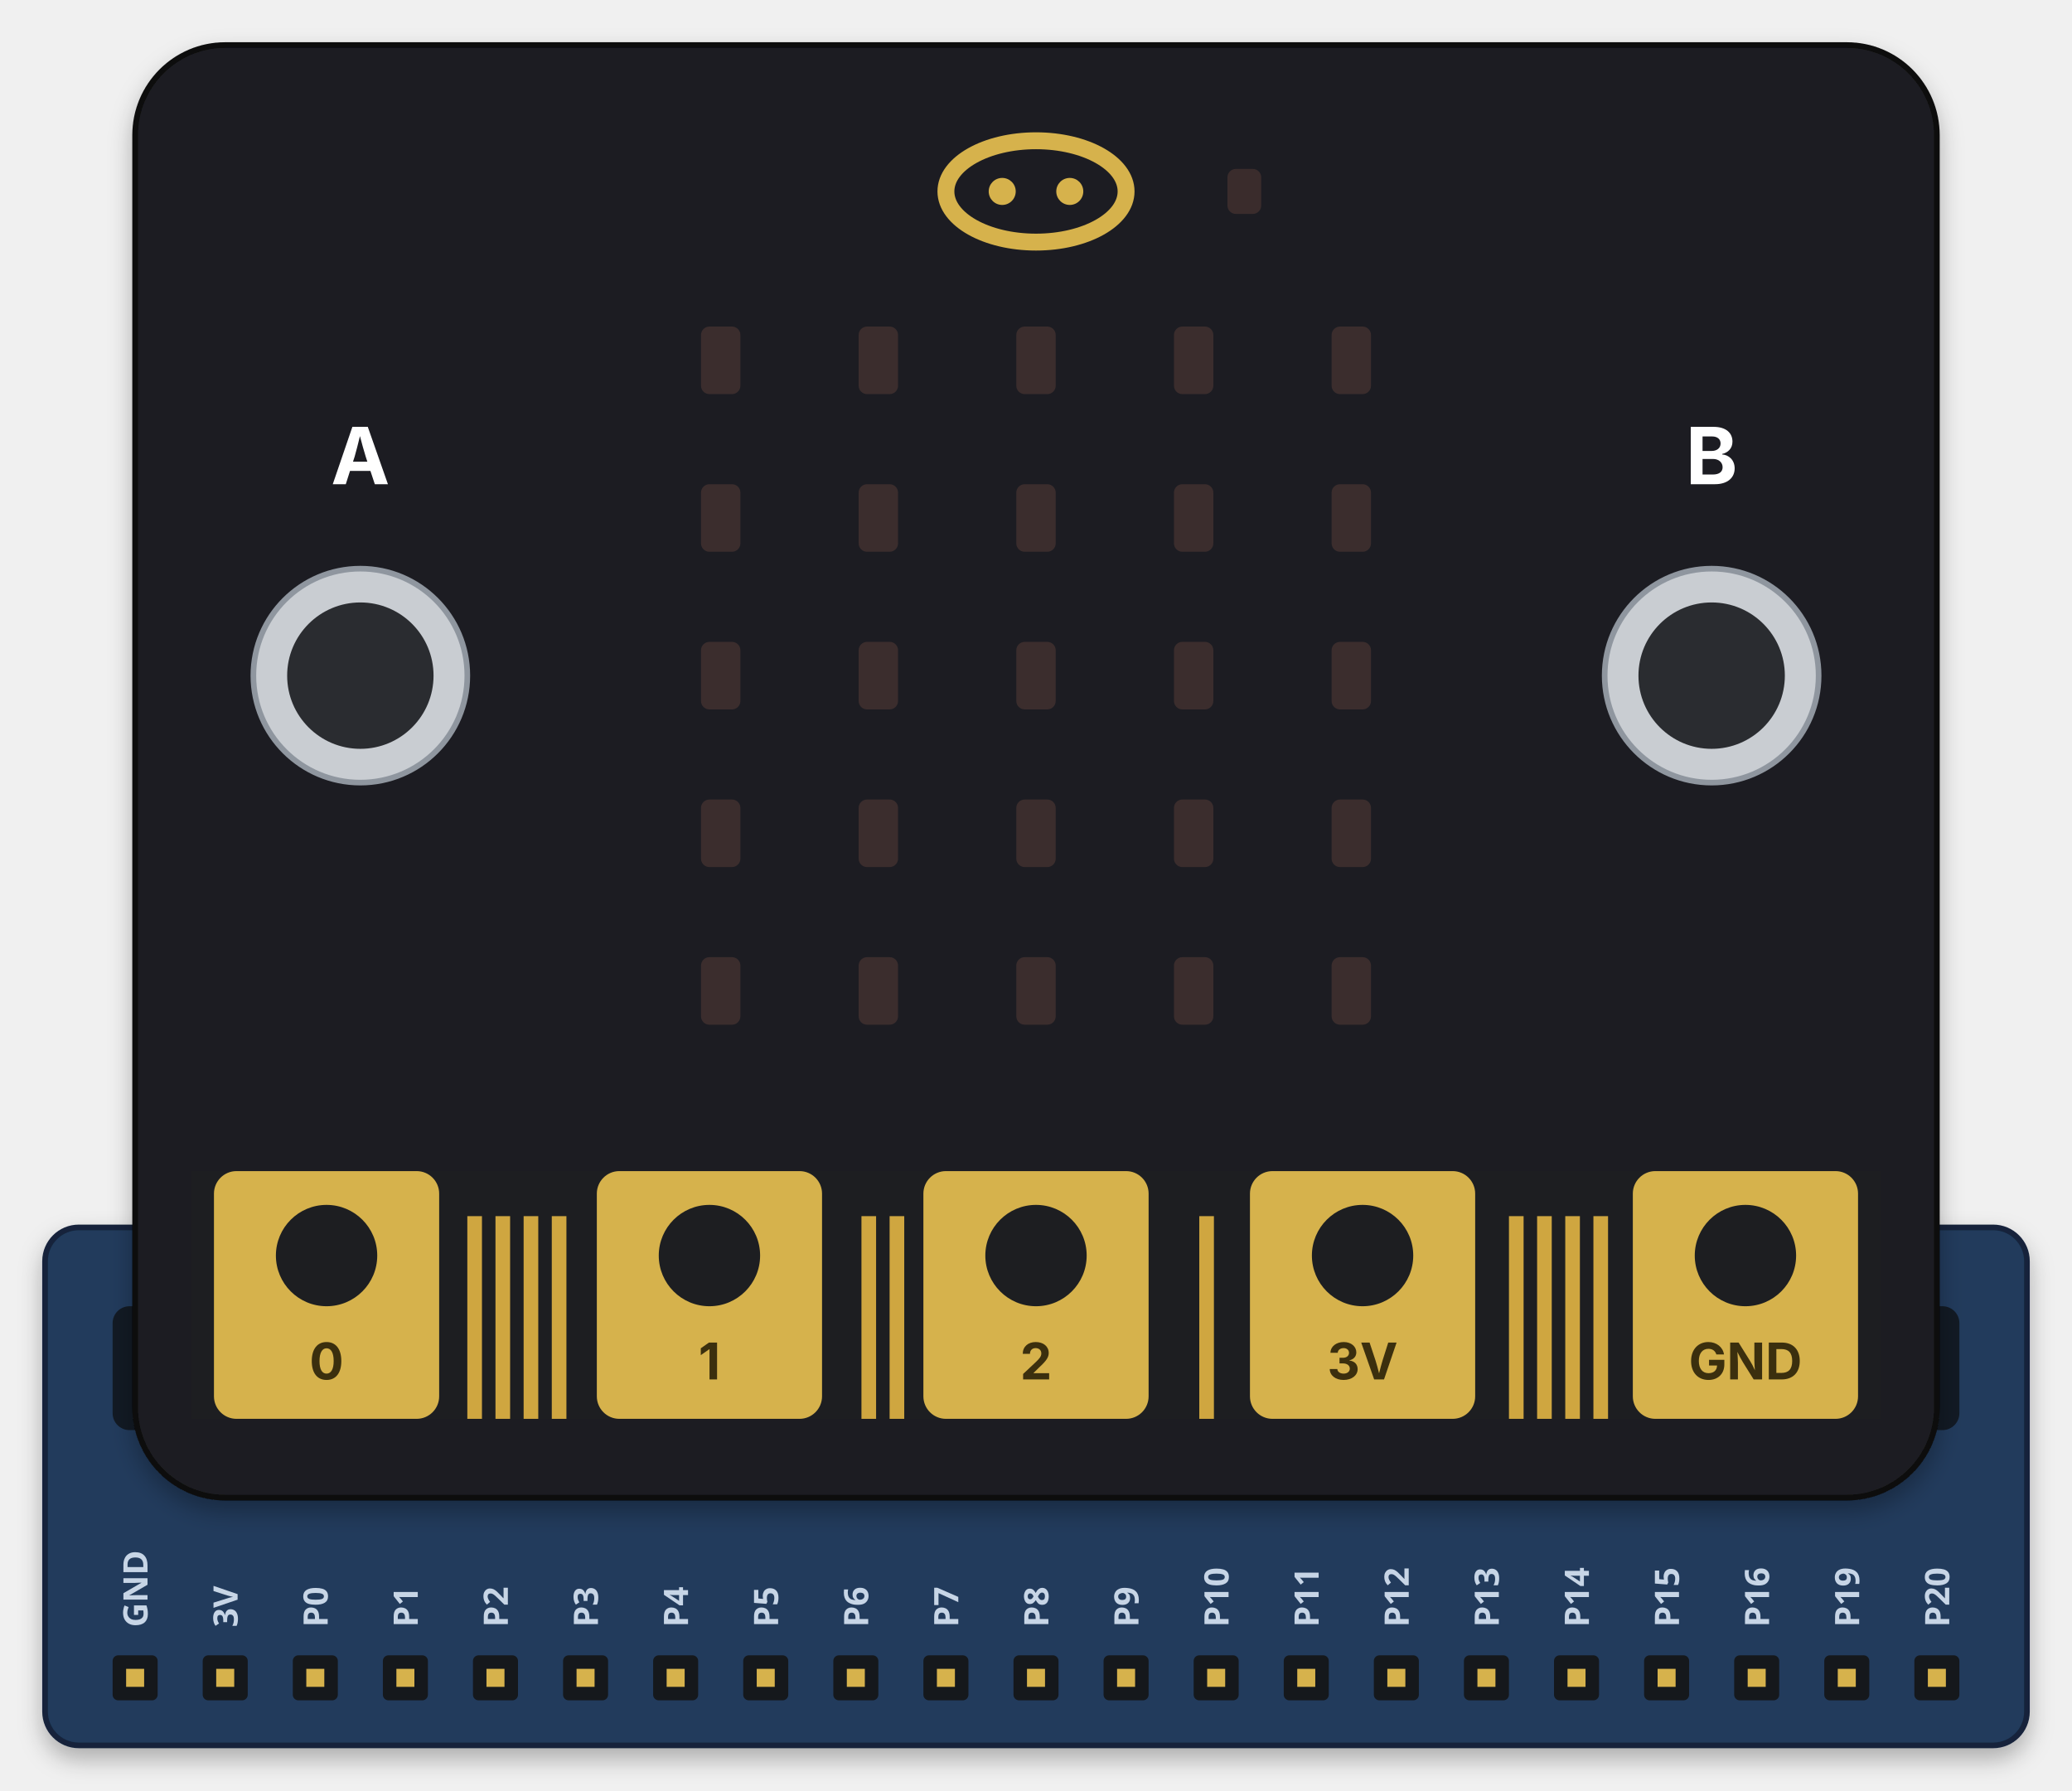
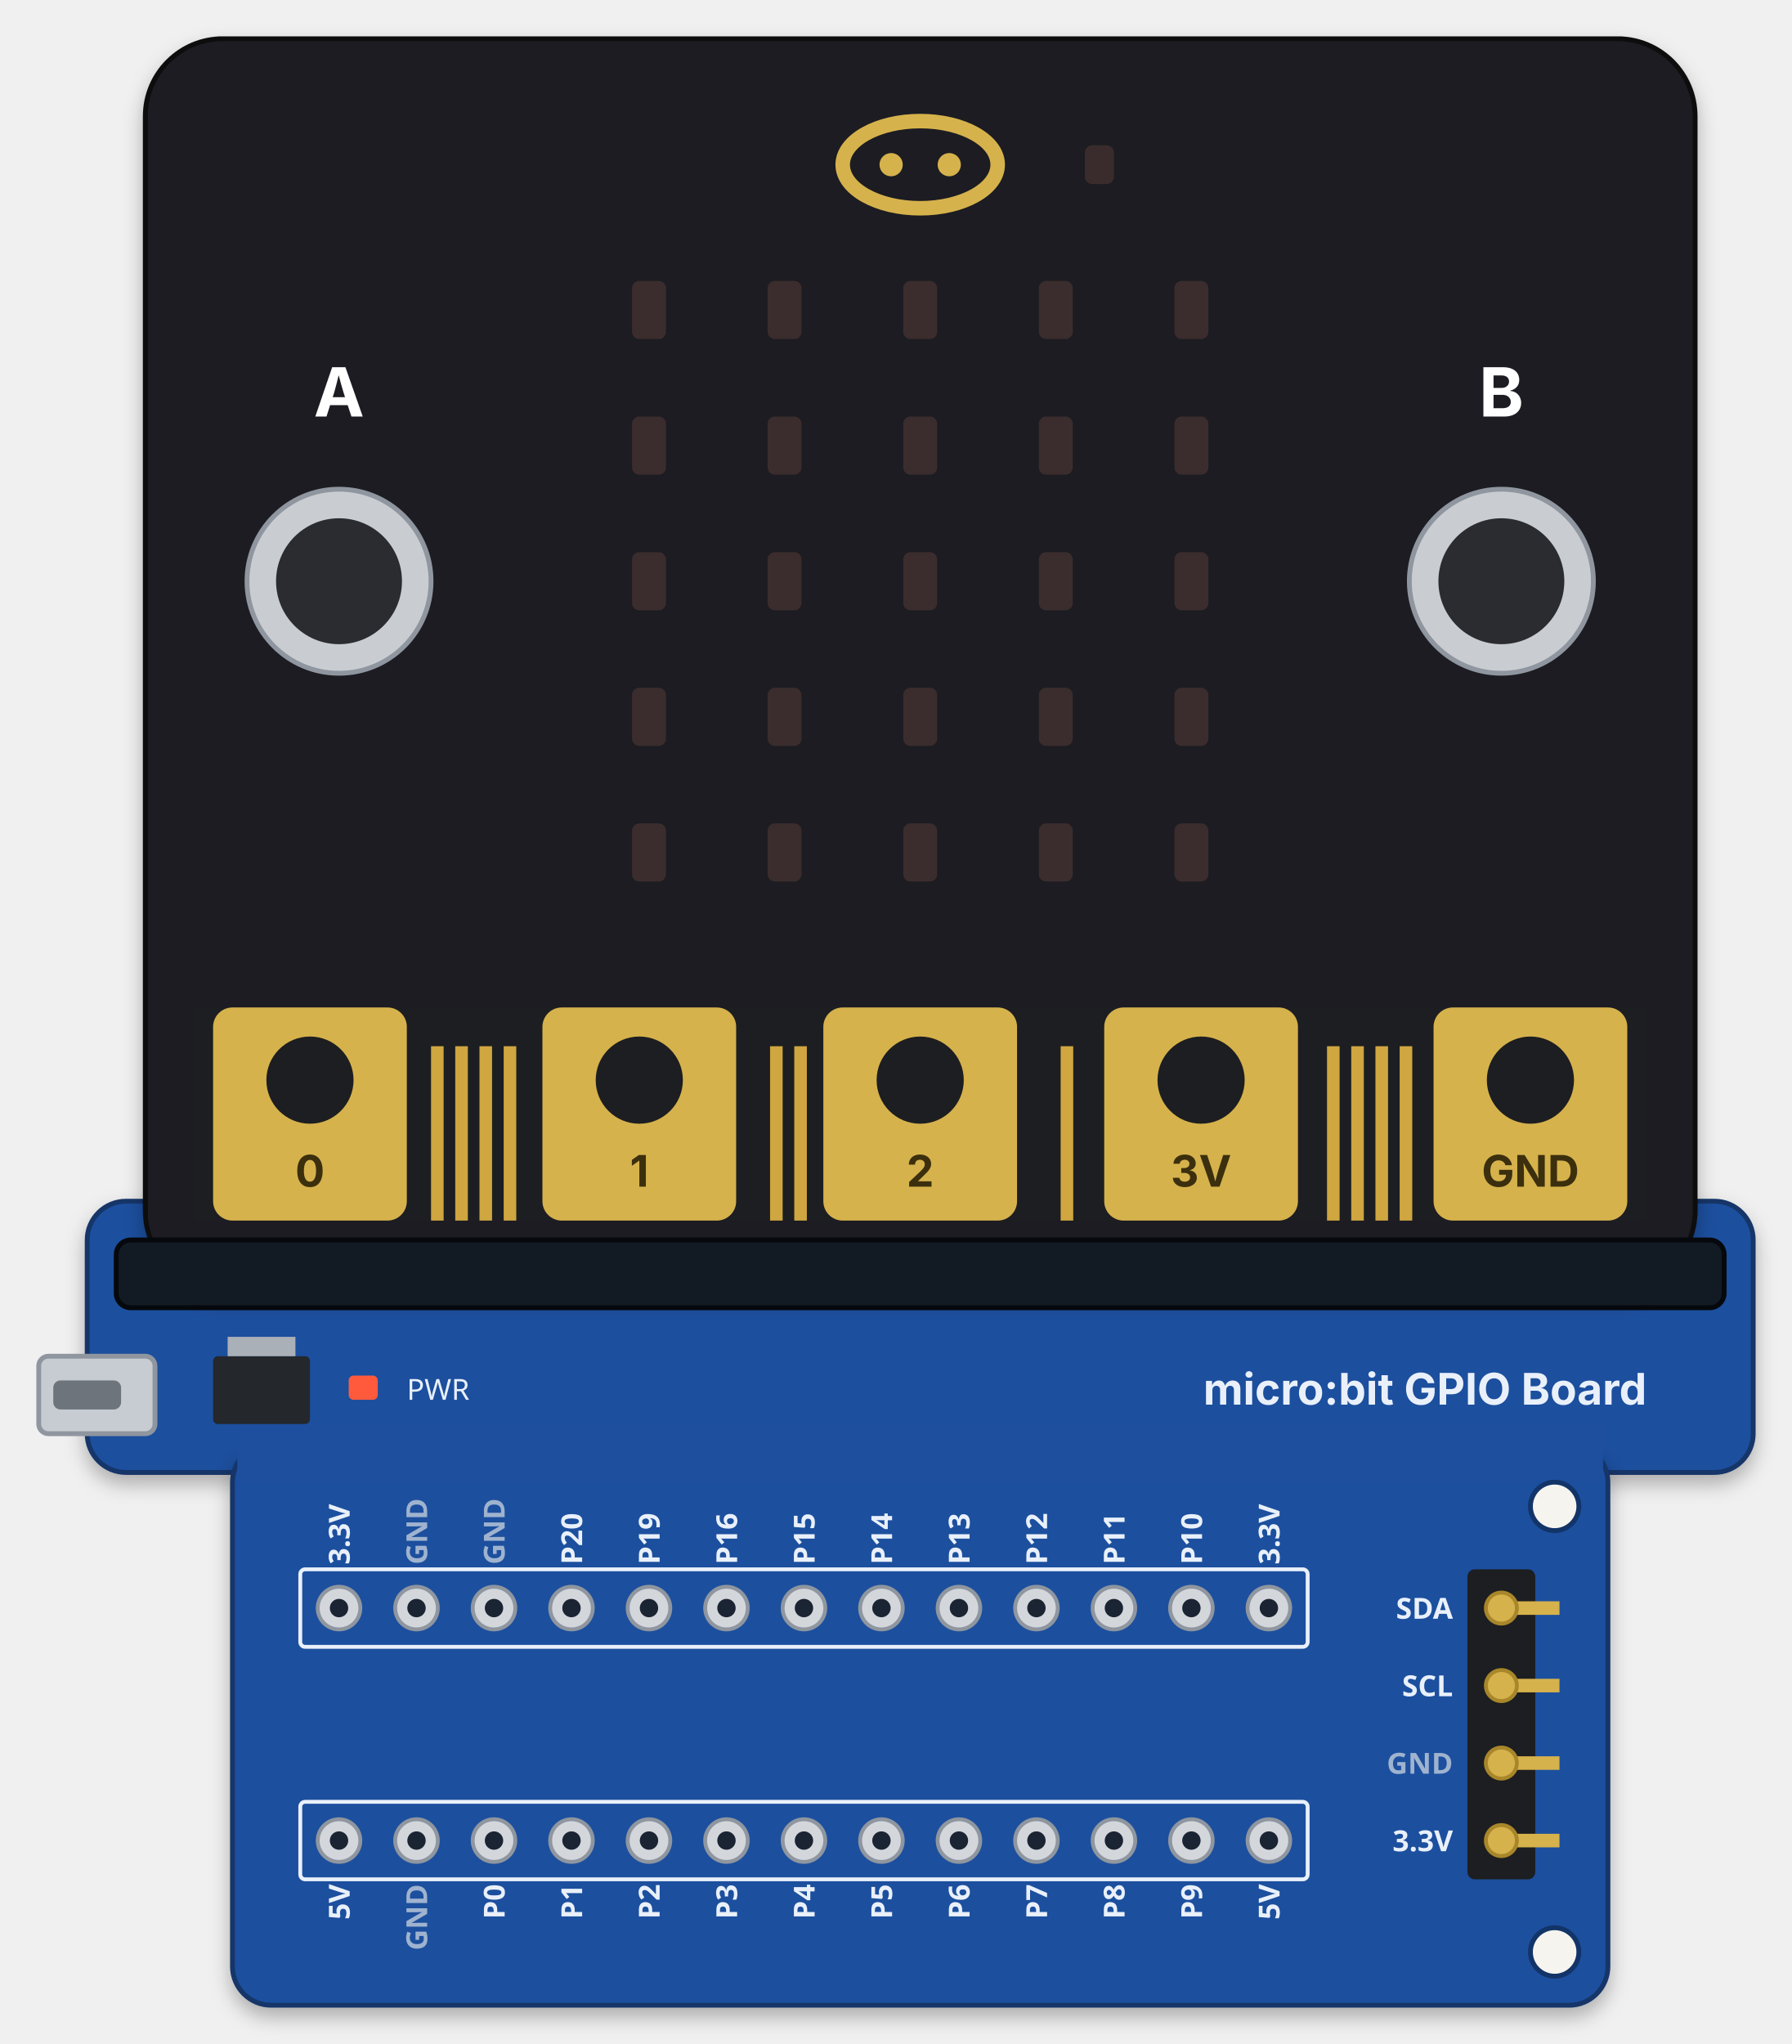
- <svg xmlns="http://www.w3.org/2000/svg" viewBox="176 302 368 318" width="368" height="318">
+ <svg xmlns="http://www.w3.org/2000/svg" viewBox="130 268 370 422" width="370" height="422">
  <defs>
    <radialGradient id="glow-red">
      <stop offset="0" stop-color="#ff4b3a" stop-opacity=".8" />
      <stop offset=".45" stop-color="#ff4b3a" stop-opacity=".35" />
      <stop offset="1" stop-color="#ff4b3a" stop-opacity="0" />
    </radialGradient>
    <radialGradient id="glow-amber">
      <stop offset="0" stop-color="#ffb000" stop-opacity=".8" />
      <stop offset=".45" stop-color="#ffb000" stop-opacity=".35" />
      <stop offset="1" stop-color="#ffb000" stop-opacity="0" />
    </radialGradient>
    <radialGradient id="glow-green">
      <stop offset="0" stop-color="#3ddc6a" stop-opacity=".8" />
      <stop offset=".45" stop-color="#3ddc6a" stop-opacity=".35" />
      <stop offset="1" stop-color="#3ddc6a" stop-opacity="0" />
    </radialGradient>
    <radialGradient id="glow-mbit">
      <stop offset="0" stop-color="#ff3a22" stop-opacity=".8" />
      <stop offset=".45" stop-color="#ff3a22" stop-opacity=".35" />
      <stop offset="1" stop-color="#ff3a22" stop-opacity="0" />
    </radialGradient>
    <radialGradient id="glow-blue">
      <stop offset="0" stop-color="#4d8dff" stop-opacity=".8" />
      <stop offset=".45" stop-color="#4d8dff" stop-opacity=".35" />
      <stop offset="1" stop-color="#4d8dff" stop-opacity="0" />
    </radialGradient>
    <radialGradient id="glow-white">
      <stop offset="0" stop-color="#fff6d8" stop-opacity=".8" />
      <stop offset=".45" stop-color="#fff6d8" stop-opacity=".35" />
      <stop offset="1" stop-color="#fff6d8" stop-opacity="0" />
    </radialGradient>
    <filter id="lift" x="-30%" y="-30%" width="160%" height="160%">
      <feDropShadow dx="0" dy="2" stdDeviation="2" flood-opacity=".28" />
    </filter>
    <pattern id="mesh" width="4" height="4" patternUnits="userSpaceOnUse">
      <circle cx="2" cy="2" r=".9" fill="#7d848c" />
    </pattern>
  </defs>
  <g class="board microbit">
-     <rect x="184" y="520" width="352" height="92" rx="6" fill="#203a5c" stroke="#13243a" filter="url(#lift)" />
-     <rect x="196" y="534" width="328" height="22" rx="3" fill="#121a24" />
-     <rect x="200" y="310" width="320" height="258" rx="16" fill="#1d1e21" stroke="#0b0b0c" filter="url(#lift)" />
-     <ellipse cx="360" cy="336" rx="16" ry="9" fill="none" stroke="#d6b24c" stroke-width="3" />
-     <circle cx="354" cy="336" r="2.4" fill="#d6b24c" />
-     <circle cx="366" cy="336" r="2.4" fill="#d6b24c" />
-     <rect x="394" y="332" width="6" height="8" rx="1.5" fill="#3a2c2c" />
-     <circle cx="240" cy="422" r="19" fill="#c9cdd2" stroke="#8f969f" />
-     <circle cx="240" cy="422" r="13" fill="#2a2c30" />
-     <text x="240" y="388" font-size="14" font-weight="700" fill="#fff" text-anchor="middle" font-family="Inter">A</text>
-     <circle cx="480" cy="422" r="19" fill="#c9cdd2" stroke="#8f969f" />
-     <circle cx="480" cy="422" r="13" fill="#2a2c30" />
-     <text x="480" y="388" font-size="14" font-weight="700" fill="#fff" text-anchor="middle" font-family="Inter">B</text>
-     <rect x="300.5" y="360" width="7" height="12" rx="1.5" fill="#3b2d2d" />
-     <rect x="328.5" y="360" width="7" height="12" rx="1.5" fill="#3b2d2d" />
-     <rect x="356.5" y="360" width="7" height="12" rx="1.5" fill="#3b2d2d" />
-     <rect x="384.5" y="360" width="7" height="12" rx="1.5" fill="#3b2d2d" />
-     <rect x="412.5" y="360" width="7" height="12" rx="1.5" fill="#3b2d2d" />
-     <rect x="300.5" y="388" width="7" height="12" rx="1.5" fill="#3b2d2d" />
-     <rect x="328.5" y="388" width="7" height="12" rx="1.5" fill="#3b2d2d" />
-     <rect x="356.5" y="388" width="7" height="12" rx="1.5" fill="#3b2d2d" />
-     <rect x="384.5" y="388" width="7" height="12" rx="1.5" fill="#3b2d2d" />
-     <rect x="412.5" y="388" width="7" height="12" rx="1.5" fill="#3b2d2d" />
-     <rect x="300.5" y="416" width="7" height="12" rx="1.5" fill="#3b2d2d" />
-     <rect x="328.5" y="416" width="7" height="12" rx="1.5" fill="#3b2d2d" />
-     <rect x="356.5" y="416" width="7" height="12" rx="1.5" fill="#3b2d2d" />
-     <rect x="384.5" y="416" width="7" height="12" rx="1.5" fill="#3b2d2d" />
-     <rect x="412.5" y="416" width="7" height="12" rx="1.5" fill="#3b2d2d" />
-     <rect x="300.5" y="444" width="7" height="12" rx="1.5" fill="#3b2d2d" />
-     <rect x="328.5" y="444" width="7" height="12" rx="1.5" fill="#3b2d2d" />
-     <rect x="356.5" y="444" width="7" height="12" rx="1.5" fill="#3b2d2d" />
-     <rect x="384.5" y="444" width="7" height="12" rx="1.5" fill="#3b2d2d" />
-     <rect x="412.5" y="444" width="7" height="12" rx="1.5" fill="#3b2d2d" />
-     <rect x="300.5" y="472" width="7" height="12" rx="1.5" fill="#3b2d2d" />
-     <rect x="328.5" y="472" width="7" height="12" rx="1.5" fill="#3b2d2d" />
-     <rect x="356.5" y="472" width="7" height="12" rx="1.5" fill="#3b2d2d" />
-     <rect x="384.5" y="472" width="7" height="12" rx="1.5" fill="#3b2d2d" />
-     <rect x="412.5" y="472" width="7" height="12" rx="1.5" fill="#3b2d2d" />
-     <rect x="210" y="510" width="300" height="44" fill="#1d1e21" />
-     <rect x="259" y="518" width="2.6" height="36" fill="#cfa640" />
-     <rect x="264" y="518" width="2.6" height="36" fill="#cfa640" />
-     <rect x="269" y="518" width="2.6" height="36" fill="#cfa640" />
-     <rect x="274" y="518" width="2.6" height="36" fill="#cfa640" />
-     <rect x="329" y="518" width="2.6" height="36" fill="#cfa640" />
-     <rect x="334" y="518" width="2.6" height="36" fill="#cfa640" />
-     <rect x="389" y="518" width="2.6" height="36" fill="#cfa640" />
-     <rect x="444" y="518" width="2.6" height="36" fill="#cfa640" />
-     <rect x="449" y="518" width="2.6" height="36" fill="#cfa640" />
-     <rect x="454" y="518" width="2.6" height="36" fill="#cfa640" />
-     <rect x="459" y="518" width="2.6" height="36" fill="#cfa640" />
-     <rect x="214" y="510" width="40" height="44" rx="4" fill="#d6b24c" />
-     <circle cx="234" cy="525" r="9" fill="#1d1e21" />
-     <text x="234" y="547" font-size="9" font-weight="700" fill="#3b2f0e" text-anchor="middle" font-family="Inter">0</text>
-     <rect x="282" y="510" width="40" height="44" rx="4" fill="#d6b24c" />
-     <circle cx="302" cy="525" r="9" fill="#1d1e21" />
-     <text x="302" y="547" font-size="9" font-weight="700" fill="#3b2f0e" text-anchor="middle" font-family="Inter">1</text>
-     <rect x="340" y="510" width="40" height="44" rx="4" fill="#d6b24c" />
-     <circle cx="360" cy="525" r="9" fill="#1d1e21" />
-     <text x="360" y="547" font-size="9" font-weight="700" fill="#3b2f0e" text-anchor="middle" font-family="Inter">2</text>
-     <rect x="398" y="510" width="40" height="44" rx="4" fill="#d6b24c" />
-     <circle cx="418" cy="525" r="9" fill="#1d1e21" />
-     <text x="418" y="547" font-size="9" font-weight="700" fill="#3b2f0e" text-anchor="middle" font-family="Inter">3V</text>
-     <rect x="466" y="510" width="40" height="44" rx="4" fill="#d6b24c" />
-     <circle cx="486" cy="525" r="9" fill="#1d1e21" />
-     <text x="486" y="547" font-size="9" font-weight="700" fill="#3b2f0e" text-anchor="middle" font-family="Inter">GND</text>
-     <rect x="196" y="596" width="8" height="8" rx="1" fill="#15181c" />
-     <rect x="198.4" y="598.4" width="3.2" height="3.2" fill="#d6b24c" />
-     <text transform="translate(202.2,591) rotate(-90)" text-anchor="start" font-size="6" font-family="JetBrains Mono" font-weight="600" fill="#c7d5e6">GND</text>
-     <rect x="212" y="596" width="8" height="8" rx="1" fill="#15181c" />
-     <rect x="214.4" y="598.4" width="3.2" height="3.2" fill="#d6b24c" />
-     <text transform="translate(218.2,591) rotate(-90)" text-anchor="start" font-size="6" font-family="JetBrains Mono" font-weight="600" fill="#c7d5e6">3V</text>
-     <rect x="228" y="596" width="8" height="8" rx="1" fill="#15181c" />
-     <rect x="230.4" y="598.4" width="3.2" height="3.2" fill="#d6b24c" />
-     <text transform="translate(234.2,591) rotate(-90)" text-anchor="start" font-size="6" font-family="JetBrains Mono" font-weight="600" fill="#c7d5e6">P0</text>
-     <rect x="244" y="596" width="8" height="8" rx="1" fill="#15181c" />
-     <rect x="246.4" y="598.4" width="3.2" height="3.2" fill="#d6b24c" />
-     <text transform="translate(250.2,591) rotate(-90)" text-anchor="start" font-size="6" font-family="JetBrains Mono" font-weight="600" fill="#c7d5e6">P1</text>
-     <rect x="260" y="596" width="8" height="8" rx="1" fill="#15181c" />
-     <rect x="262.4" y="598.4" width="3.2" height="3.2" fill="#d6b24c" />
-     <text transform="translate(266.2,591) rotate(-90)" text-anchor="start" font-size="6" font-family="JetBrains Mono" font-weight="600" fill="#c7d5e6">P2</text>
-     <rect x="276" y="596" width="8" height="8" rx="1" fill="#15181c" />
-     <rect x="278.4" y="598.4" width="3.2" height="3.2" fill="#d6b24c" />
-     <text transform="translate(282.2,591) rotate(-90)" text-anchor="start" font-size="6" font-family="JetBrains Mono" font-weight="600" fill="#c7d5e6">P3</text>
-     <rect x="292" y="596" width="8" height="8" rx="1" fill="#15181c" />
-     <rect x="294.4" y="598.4" width="3.2" height="3.2" fill="#d6b24c" />
-     <text transform="translate(298.2,591) rotate(-90)" text-anchor="start" font-size="6" font-family="JetBrains Mono" font-weight="600" fill="#c7d5e6">P4</text>
-     <rect x="308" y="596" width="8" height="8" rx="1" fill="#15181c" />
-     <rect x="310.4" y="598.4" width="3.2" height="3.2" fill="#d6b24c" />
-     <text transform="translate(314.2,591) rotate(-90)" text-anchor="start" font-size="6" font-family="JetBrains Mono" font-weight="600" fill="#c7d5e6">P5</text>
-     <rect x="324" y="596" width="8" height="8" rx="1" fill="#15181c" />
-     <rect x="326.4" y="598.4" width="3.2" height="3.2" fill="#d6b24c" />
-     <text transform="translate(330.2,591) rotate(-90)" text-anchor="start" font-size="6" font-family="JetBrains Mono" font-weight="600" fill="#c7d5e6">P6</text>
-     <rect x="340" y="596" width="8" height="8" rx="1" fill="#15181c" />
-     <rect x="342.4" y="598.4" width="3.2" height="3.2" fill="#d6b24c" />
-     <text transform="translate(346.2,591) rotate(-90)" text-anchor="start" font-size="6" font-family="JetBrains Mono" font-weight="600" fill="#c7d5e6">P7</text>
-     <rect x="356" y="596" width="8" height="8" rx="1" fill="#15181c" />
-     <rect x="358.4" y="598.4" width="3.2" height="3.2" fill="#d6b24c" />
-     <text transform="translate(362.2,591) rotate(-90)" text-anchor="start" font-size="6" font-family="JetBrains Mono" font-weight="600" fill="#c7d5e6">P8</text>
-     <rect x="372" y="596" width="8" height="8" rx="1" fill="#15181c" />
-     <rect x="374.4" y="598.4" width="3.2" height="3.2" fill="#d6b24c" />
-     <text transform="translate(378.2,591) rotate(-90)" text-anchor="start" font-size="6" font-family="JetBrains Mono" font-weight="600" fill="#c7d5e6">P9</text>
-     <rect x="388" y="596" width="8" height="8" rx="1" fill="#15181c" />
-     <rect x="390.4" y="598.4" width="3.2" height="3.2" fill="#d6b24c" />
-     <text transform="translate(394.2,591) rotate(-90)" text-anchor="start" font-size="6" font-family="JetBrains Mono" font-weight="600" fill="#c7d5e6">P10</text>
-     <rect x="404" y="596" width="8" height="8" rx="1" fill="#15181c" />
-     <rect x="406.4" y="598.4" width="3.2" height="3.2" fill="#d6b24c" />
-     <text transform="translate(410.2,591) rotate(-90)" text-anchor="start" font-size="6" font-family="JetBrains Mono" font-weight="600" fill="#c7d5e6">P11</text>
-     <rect x="420" y="596" width="8" height="8" rx="1" fill="#15181c" />
-     <rect x="422.4" y="598.4" width="3.2" height="3.2" fill="#d6b24c" />
-     <text transform="translate(426.2,591) rotate(-90)" text-anchor="start" font-size="6" font-family="JetBrains Mono" font-weight="600" fill="#c7d5e6">P12</text>
-     <rect x="436" y="596" width="8" height="8" rx="1" fill="#15181c" />
-     <rect x="438.4" y="598.4" width="3.2" height="3.2" fill="#d6b24c" />
-     <text transform="translate(442.2,591) rotate(-90)" text-anchor="start" font-size="6" font-family="JetBrains Mono" font-weight="600" fill="#c7d5e6">P13</text>
-     <rect x="452" y="596" width="8" height="8" rx="1" fill="#15181c" />
-     <rect x="454.4" y="598.4" width="3.2" height="3.2" fill="#d6b24c" />
-     <text transform="translate(458.2,591) rotate(-90)" text-anchor="start" font-size="6" font-family="JetBrains Mono" font-weight="600" fill="#c7d5e6">P14</text>
-     <rect x="468" y="596" width="8" height="8" rx="1" fill="#15181c" />
-     <rect x="470.4" y="598.4" width="3.2" height="3.2" fill="#d6b24c" />
-     <text transform="translate(474.2,591) rotate(-90)" text-anchor="start" font-size="6" font-family="JetBrains Mono" font-weight="600" fill="#c7d5e6">P15</text>
-     <rect x="484" y="596" width="8" height="8" rx="1" fill="#15181c" />
-     <rect x="486.4" y="598.4" width="3.2" height="3.2" fill="#d6b24c" />
-     <text transform="translate(490.2,591) rotate(-90)" text-anchor="start" font-size="6" font-family="JetBrains Mono" font-weight="600" fill="#c7d5e6">P16</text>
-     <rect x="500" y="596" width="8" height="8" rx="1" fill="#15181c" />
-     <rect x="502.4" y="598.4" width="3.2" height="3.2" fill="#d6b24c" />
-     <text transform="translate(506.2,591) rotate(-90)" text-anchor="start" font-size="6" font-family="JetBrains Mono" font-weight="600" fill="#c7d5e6">P19</text>
-     <rect x="516" y="596" width="8" height="8" rx="1" fill="#15181c" />
-     <rect x="518.4" y="598.4" width="3.2" height="3.2" fill="#d6b24c" />
-     <text transform="translate(522.2,591) rotate(-90)" text-anchor="start" font-size="6" font-family="JetBrains Mono" font-weight="600" fill="#c7d5e6">P20</text>
+     <rect x="148" y="516" width="344" height="56" rx="8" fill="#1d4f9e" stroke="#123468" filter="url(#lift)" />
+     <rect x="178" y="566" width="284" height="116" rx="8" fill="#1d4f9e" stroke="#123468" filter="url(#lift)" />
+     <rect x="179" y="562" width="282" height="12" fill="#1d4f9e" />
+     <circle cx="451" cy="579" r="5" fill="#f6f4ef" stroke="#123468" />
+     <circle cx="451" cy="671" r="5" fill="#f6f4ef" stroke="#123468" />
+     <rect x="138" y="548" width="24" height="16" rx="2" fill="#c7ccd2" stroke="#8f969f" />
+     <rect x="141" y="553" width="14" height="6" rx="1.5" fill="#6d747c" />
+     <rect x="174" y="548" width="20" height="14" rx="1" fill="#24272b" />
+     <rect x="177" y="544" width="14" height="4" fill="#aab0b7" />
+     <rect x="202" y="552" width="6" height="5" rx="1" fill="#ff5a3c" />
+     <text x="214" y="557" font-size="6" fill="#e9f0fa" font-family="JetBrains Mono">PWR</text>
+     <text x="470" y="558" font-size="9" font-weight="700" fill="#e9f0fa" text-anchor="end" font-family="Inter">micro:bit GPIO Board</text>
+     <rect x="160" y="276" width="320" height="258" rx="16" fill="#1d1e21" stroke="#0b0b0c" filter="url(#lift)" />
+     <ellipse cx="320" cy="302" rx="16" ry="9" fill="none" stroke="#d6b24c" stroke-width="3" />
+     <circle cx="314" cy="302" r="2.4" fill="#d6b24c" />
+     <circle cx="326" cy="302" r="2.4" fill="#d6b24c" />
+     <rect x="354" y="298" width="6" height="8" rx="1.5" fill="#3a2c2c" />
+     <circle cx="200" cy="388" r="19" fill="#c9cdd2" stroke="#8f969f" />
+     <circle cx="200" cy="388" r="13" fill="#2a2c30" />
+     <text x="200" y="354" font-size="14" font-weight="700" fill="#fff" text-anchor="middle" font-family="Inter">A</text>
+     <circle cx="440" cy="388" r="19" fill="#c9cdd2" stroke="#8f969f" />
+     <circle cx="440" cy="388" r="13" fill="#2a2c30" />
+     <text x="440" y="354" font-size="14" font-weight="700" fill="#fff" text-anchor="middle" font-family="Inter">B</text>
+     <rect x="260.5" y="326" width="7" height="12" rx="1.5" fill="#3b2d2d" />
+     <rect x="288.5" y="326" width="7" height="12" rx="1.5" fill="#3b2d2d" />
+     <rect x="316.5" y="326" width="7" height="12" rx="1.5" fill="#3b2d2d" />
+     <rect x="344.5" y="326" width="7" height="12" rx="1.5" fill="#3b2d2d" />
+     <rect x="372.5" y="326" width="7" height="12" rx="1.5" fill="#3b2d2d" />
+     <rect x="260.5" y="354" width="7" height="12" rx="1.5" fill="#3b2d2d" />
+     <rect x="288.5" y="354" width="7" height="12" rx="1.5" fill="#3b2d2d" />
+     <rect x="316.5" y="354" width="7" height="12" rx="1.5" fill="#3b2d2d" />
+     <rect x="344.5" y="354" width="7" height="12" rx="1.5" fill="#3b2d2d" />
+     <rect x="372.5" y="354" width="7" height="12" rx="1.5" fill="#3b2d2d" />
+     <rect x="260.5" y="382" width="7" height="12" rx="1.5" fill="#3b2d2d" />
+     <rect x="288.5" y="382" width="7" height="12" rx="1.5" fill="#3b2d2d" />
+     <rect x="316.5" y="382" width="7" height="12" rx="1.5" fill="#3b2d2d" />
+     <rect x="344.5" y="382" width="7" height="12" rx="1.5" fill="#3b2d2d" />
+     <rect x="372.5" y="382" width="7" height="12" rx="1.5" fill="#3b2d2d" />
+     <rect x="260.5" y="410" width="7" height="12" rx="1.5" fill="#3b2d2d" />
+     <rect x="288.5" y="410" width="7" height="12" rx="1.5" fill="#3b2d2d" />
+     <rect x="316.5" y="410" width="7" height="12" rx="1.5" fill="#3b2d2d" />
+     <rect x="344.5" y="410" width="7" height="12" rx="1.5" fill="#3b2d2d" />
+     <rect x="372.5" y="410" width="7" height="12" rx="1.5" fill="#3b2d2d" />
+     <rect x="260.5" y="438" width="7" height="12" rx="1.5" fill="#3b2d2d" />
+     <rect x="288.5" y="438" width="7" height="12" rx="1.5" fill="#3b2d2d" />
+     <rect x="316.5" y="438" width="7" height="12" rx="1.5" fill="#3b2d2d" />
+     <rect x="344.5" y="438" width="7" height="12" rx="1.5" fill="#3b2d2d" />
+     <rect x="372.5" y="438" width="7" height="12" rx="1.5" fill="#3b2d2d" />
+     <rect x="170" y="476" width="300" height="44" fill="#1d1e21" />
+     <rect x="219" y="484" width="2.6" height="36" fill="#cfa640" />
+     <rect x="224" y="484" width="2.6" height="36" fill="#cfa640" />
+     <rect x="229" y="484" width="2.6" height="36" fill="#cfa640" />
+     <rect x="234" y="484" width="2.6" height="36" fill="#cfa640" />
+     <rect x="289" y="484" width="2.6" height="36" fill="#cfa640" />
+     <rect x="294" y="484" width="2.6" height="36" fill="#cfa640" />
+     <rect x="349" y="484" width="2.6" height="36" fill="#cfa640" />
+     <rect x="404" y="484" width="2.6" height="36" fill="#cfa640" />
+     <rect x="409" y="484" width="2.6" height="36" fill="#cfa640" />
+     <rect x="414" y="484" width="2.6" height="36" fill="#cfa640" />
+     <rect x="419" y="484" width="2.6" height="36" fill="#cfa640" />
+     <rect x="174" y="476" width="40" height="44" rx="4" fill="#d6b24c" />
+     <circle cx="194" cy="491" r="9" fill="#1d1e21" />
+     <text x="194" y="513" font-size="9" font-weight="700" fill="#3b2f0e" text-anchor="middle" font-family="Inter">0</text>
+     <rect x="242" y="476" width="40" height="44" rx="4" fill="#d6b24c" />
+     <circle cx="262" cy="491" r="9" fill="#1d1e21" />
+     <text x="262" y="513" font-size="9" font-weight="700" fill="#3b2f0e" text-anchor="middle" font-family="Inter">1</text>
+     <rect x="300" y="476" width="40" height="44" rx="4" fill="#d6b24c" />
+     <circle cx="320" cy="491" r="9" fill="#1d1e21" />
+     <text x="320" y="513" font-size="9" font-weight="700" fill="#3b2f0e" text-anchor="middle" font-family="Inter">2</text>
+     <rect x="358" y="476" width="40" height="44" rx="4" fill="#d6b24c" />
+     <circle cx="378" cy="491" r="9" fill="#1d1e21" />
+     <text x="378" y="513" font-size="9" font-weight="700" fill="#3b2f0e" text-anchor="middle" font-family="Inter">3V</text>
+     <rect x="426" y="476" width="40" height="44" rx="4" fill="#d6b24c" />
+     <circle cx="446" cy="491" r="9" fill="#1d1e21" />
+     <text x="446" y="513" font-size="9" font-weight="700" fill="#3b2f0e" text-anchor="middle" font-family="Inter">GND</text>
+     <rect x="154" y="524" width="332" height="14" rx="3" fill="#121a24" stroke="#05080c" />
+     <rect x="192" y="592" width="208" height="16" rx="1" fill="none" stroke="#e9f0fa" stroke-width=".8" />
+     <circle cx="200" cy="600" r="4.4" fill="#d3d7dc" stroke="#8f969f" stroke-width=".8" />
+     <circle cx="200" cy="600" r="1.9" fill="#1b2433" />
+     <text transform="translate(202.2,591) rotate(-90)" text-anchor="start" font-size="6" font-family="JetBrains Mono" font-weight="600" fill="#e9f0fa">3.3V</text>
+     <circle cx="216" cy="600" r="4.4" fill="#d3d7dc" stroke="#8f969f" stroke-width=".8" />
+     <circle cx="216" cy="600" r="1.9" fill="#1b2433" />
+     <text transform="translate(218.2,591) rotate(-90)" text-anchor="start" font-size="6" font-family="JetBrains Mono" font-weight="600" fill="#9fb3cf">GND</text>
+     <circle cx="232" cy="600" r="4.4" fill="#d3d7dc" stroke="#8f969f" stroke-width=".8" />
+     <circle cx="232" cy="600" r="1.9" fill="#1b2433" />
+     <text transform="translate(234.2,591) rotate(-90)" text-anchor="start" font-size="6" font-family="JetBrains Mono" font-weight="600" fill="#9fb3cf">GND</text>
+     <circle cx="248" cy="600" r="4.4" fill="#d3d7dc" stroke="#8f969f" stroke-width=".8" />
+     <circle cx="248" cy="600" r="1.9" fill="#1b2433" />
+     <text transform="translate(250.2,591) rotate(-90)" text-anchor="start" font-size="6" font-family="JetBrains Mono" font-weight="600" fill="#e9f0fa">P20</text>
+     <circle cx="264" cy="600" r="4.4" fill="#d3d7dc" stroke="#8f969f" stroke-width=".8" />
+     <circle cx="264" cy="600" r="1.9" fill="#1b2433" />
+     <text transform="translate(266.2,591) rotate(-90)" text-anchor="start" font-size="6" font-family="JetBrains Mono" font-weight="600" fill="#e9f0fa">P19</text>
+     <circle cx="280" cy="600" r="4.4" fill="#d3d7dc" stroke="#8f969f" stroke-width=".8" />
+     <circle cx="280" cy="600" r="1.9" fill="#1b2433" />
+     <text transform="translate(282.2,591) rotate(-90)" text-anchor="start" font-size="6" font-family="JetBrains Mono" font-weight="600" fill="#e9f0fa">P16</text>
+     <circle cx="296" cy="600" r="4.4" fill="#d3d7dc" stroke="#8f969f" stroke-width=".8" />
+     <circle cx="296" cy="600" r="1.9" fill="#1b2433" />
+     <text transform="translate(298.2,591) rotate(-90)" text-anchor="start" font-size="6" font-family="JetBrains Mono" font-weight="600" fill="#e9f0fa">P15</text>
+     <circle cx="312" cy="600" r="4.4" fill="#d3d7dc" stroke="#8f969f" stroke-width=".8" />
+     <circle cx="312" cy="600" r="1.9" fill="#1b2433" />
+     <text transform="translate(314.2,591) rotate(-90)" text-anchor="start" font-size="6" font-family="JetBrains Mono" font-weight="600" fill="#e9f0fa">P14</text>
+     <circle cx="328" cy="600" r="4.4" fill="#d3d7dc" stroke="#8f969f" stroke-width=".8" />
+     <circle cx="328" cy="600" r="1.9" fill="#1b2433" />
+     <text transform="translate(330.2,591) rotate(-90)" text-anchor="start" font-size="6" font-family="JetBrains Mono" font-weight="600" fill="#e9f0fa">P13</text>
+     <circle cx="344" cy="600" r="4.4" fill="#d3d7dc" stroke="#8f969f" stroke-width=".8" />
+     <circle cx="344" cy="600" r="1.9" fill="#1b2433" />
+     <text transform="translate(346.2,591) rotate(-90)" text-anchor="start" font-size="6" font-family="JetBrains Mono" font-weight="600" fill="#e9f0fa">P12</text>
+     <circle cx="360" cy="600" r="4.4" fill="#d3d7dc" stroke="#8f969f" stroke-width=".8" />
+     <circle cx="360" cy="600" r="1.9" fill="#1b2433" />
+     <text transform="translate(362.2,591) rotate(-90)" text-anchor="start" font-size="6" font-family="JetBrains Mono" font-weight="600" fill="#e9f0fa">P11</text>
+     <circle cx="376" cy="600" r="4.4" fill="#d3d7dc" stroke="#8f969f" stroke-width=".8" />
+     <circle cx="376" cy="600" r="1.9" fill="#1b2433" />
+     <text transform="translate(378.2,591) rotate(-90)" text-anchor="start" font-size="6" font-family="JetBrains Mono" font-weight="600" fill="#e9f0fa">P10</text>
+     <circle cx="392" cy="600" r="4.4" fill="#d3d7dc" stroke="#8f969f" stroke-width=".8" />
+     <circle cx="392" cy="600" r="1.9" fill="#1b2433" />
+     <text transform="translate(394.2,591) rotate(-90)" text-anchor="start" font-size="6" font-family="JetBrains Mono" font-weight="600" fill="#e9f0fa">3.3V</text>
+     <rect x="192" y="640" width="208" height="16" rx="1" fill="none" stroke="#e9f0fa" stroke-width=".8" />
+     <circle cx="200" cy="648" r="4.4" fill="#d3d7dc" stroke="#8f969f" stroke-width=".8" />
+     <circle cx="200" cy="648" r="1.9" fill="#1b2433" />
+     <text transform="translate(202.2,657) rotate(-90)" text-anchor="end" font-size="6" font-family="JetBrains Mono" font-weight="600" fill="#e9f0fa">5V</text>
+     <circle cx="216" cy="648" r="4.4" fill="#d3d7dc" stroke="#8f969f" stroke-width=".8" />
+     <circle cx="216" cy="648" r="1.9" fill="#1b2433" />
+     <text transform="translate(218.2,657) rotate(-90)" text-anchor="end" font-size="6" font-family="JetBrains Mono" font-weight="600" fill="#9fb3cf">GND</text>
+     <circle cx="232" cy="648" r="4.4" fill="#d3d7dc" stroke="#8f969f" stroke-width=".8" />
+     <circle cx="232" cy="648" r="1.9" fill="#1b2433" />
+     <text transform="translate(234.2,657) rotate(-90)" text-anchor="end" font-size="6" font-family="JetBrains Mono" font-weight="600" fill="#e9f0fa">P0</text>
+     <circle cx="248" cy="648" r="4.4" fill="#d3d7dc" stroke="#8f969f" stroke-width=".8" />
+     <circle cx="248" cy="648" r="1.9" fill="#1b2433" />
+     <text transform="translate(250.2,657) rotate(-90)" text-anchor="end" font-size="6" font-family="JetBrains Mono" font-weight="600" fill="#e9f0fa">P1</text>
+     <circle cx="264" cy="648" r="4.4" fill="#d3d7dc" stroke="#8f969f" stroke-width=".8" />
+     <circle cx="264" cy="648" r="1.9" fill="#1b2433" />
+     <text transform="translate(266.2,657) rotate(-90)" text-anchor="end" font-size="6" font-family="JetBrains Mono" font-weight="600" fill="#e9f0fa">P2</text>
+     <circle cx="280" cy="648" r="4.4" fill="#d3d7dc" stroke="#8f969f" stroke-width=".8" />
+     <circle cx="280" cy="648" r="1.9" fill="#1b2433" />
+     <text transform="translate(282.2,657) rotate(-90)" text-anchor="end" font-size="6" font-family="JetBrains Mono" font-weight="600" fill="#e9f0fa">P3</text>
+     <circle cx="296" cy="648" r="4.4" fill="#d3d7dc" stroke="#8f969f" stroke-width=".8" />
+     <circle cx="296" cy="648" r="1.9" fill="#1b2433" />
+     <text transform="translate(298.2,657) rotate(-90)" text-anchor="end" font-size="6" font-family="JetBrains Mono" font-weight="600" fill="#e9f0fa">P4</text>
+     <circle cx="312" cy="648" r="4.4" fill="#d3d7dc" stroke="#8f969f" stroke-width=".8" />
+     <circle cx="312" cy="648" r="1.9" fill="#1b2433" />
+     <text transform="translate(314.2,657) rotate(-90)" text-anchor="end" font-size="6" font-family="JetBrains Mono" font-weight="600" fill="#e9f0fa">P5</text>
+     <circle cx="328" cy="648" r="4.4" fill="#d3d7dc" stroke="#8f969f" stroke-width=".8" />
+     <circle cx="328" cy="648" r="1.9" fill="#1b2433" />
+     <text transform="translate(330.2,657) rotate(-90)" text-anchor="end" font-size="6" font-family="JetBrains Mono" font-weight="600" fill="#e9f0fa">P6</text>
+     <circle cx="344" cy="648" r="4.4" fill="#d3d7dc" stroke="#8f969f" stroke-width=".8" />
+     <circle cx="344" cy="648" r="1.9" fill="#1b2433" />
+     <text transform="translate(346.2,657) rotate(-90)" text-anchor="end" font-size="6" font-family="JetBrains Mono" font-weight="600" fill="#e9f0fa">P7</text>
+     <circle cx="360" cy="648" r="4.4" fill="#d3d7dc" stroke="#8f969f" stroke-width=".8" />
+     <circle cx="360" cy="648" r="1.9" fill="#1b2433" />
+     <text transform="translate(362.2,657) rotate(-90)" text-anchor="end" font-size="6" font-family="JetBrains Mono" font-weight="600" fill="#e9f0fa">P8</text>
+     <circle cx="376" cy="648" r="4.4" fill="#d3d7dc" stroke="#8f969f" stroke-width=".8" />
+     <circle cx="376" cy="648" r="1.9" fill="#1b2433" />
+     <text transform="translate(378.2,657) rotate(-90)" text-anchor="end" font-size="6" font-family="JetBrains Mono" font-weight="600" fill="#e9f0fa">P9</text>
+     <circle cx="392" cy="648" r="4.4" fill="#d3d7dc" stroke="#8f969f" stroke-width=".8" />
+     <circle cx="392" cy="648" r="1.9" fill="#1b2433" />
+     <text transform="translate(394.2,657) rotate(-90)" text-anchor="end" font-size="6" font-family="JetBrains Mono" font-weight="600" fill="#e9f0fa">5V</text>
+     <rect x="433" y="592" width="14" height="64" rx="1.5" fill="#1c1e21" />
+     <rect x="440" y="598.6" width="12" height="2.8" fill="#d6b24c" />
+     <circle cx="440" cy="600" r="3.2" fill="#d6b24c" stroke="#a8862a" stroke-width=".8" />
+     <text x="430" y="602.2" font-size="6" font-family="JetBrains Mono" font-weight="600" fill="#e9f0fa" text-anchor="end">SDA</text>
+     <rect x="440" y="614.6" width="12" height="2.8" fill="#d6b24c" />
+     <circle cx="440" cy="616" r="3.2" fill="#d6b24c" stroke="#a8862a" stroke-width=".8" />
+     <text x="430" y="618.2" font-size="6" font-family="JetBrains Mono" font-weight="600" fill="#e9f0fa" text-anchor="end">SCL</text>
+     <rect x="440" y="630.6" width="12" height="2.8" fill="#d6b24c" />
+     <circle cx="440" cy="632" r="3.2" fill="#d6b24c" stroke="#a8862a" stroke-width=".8" />
+     <text x="430" y="634.2" font-size="6" font-family="JetBrains Mono" font-weight="600" fill="#9fb3cf" text-anchor="end">GND</text>
+     <rect x="440" y="646.6" width="12" height="2.8" fill="#d6b24c" />
+     <circle cx="440" cy="648" r="3.2" fill="#d6b24c" stroke="#a8862a" stroke-width=".8" />
+     <text x="430" y="650.2" font-size="6" font-family="JetBrains Mono" font-weight="600" fill="#e9f0fa" text-anchor="end">3.3V</text>
  </g>
</svg>
